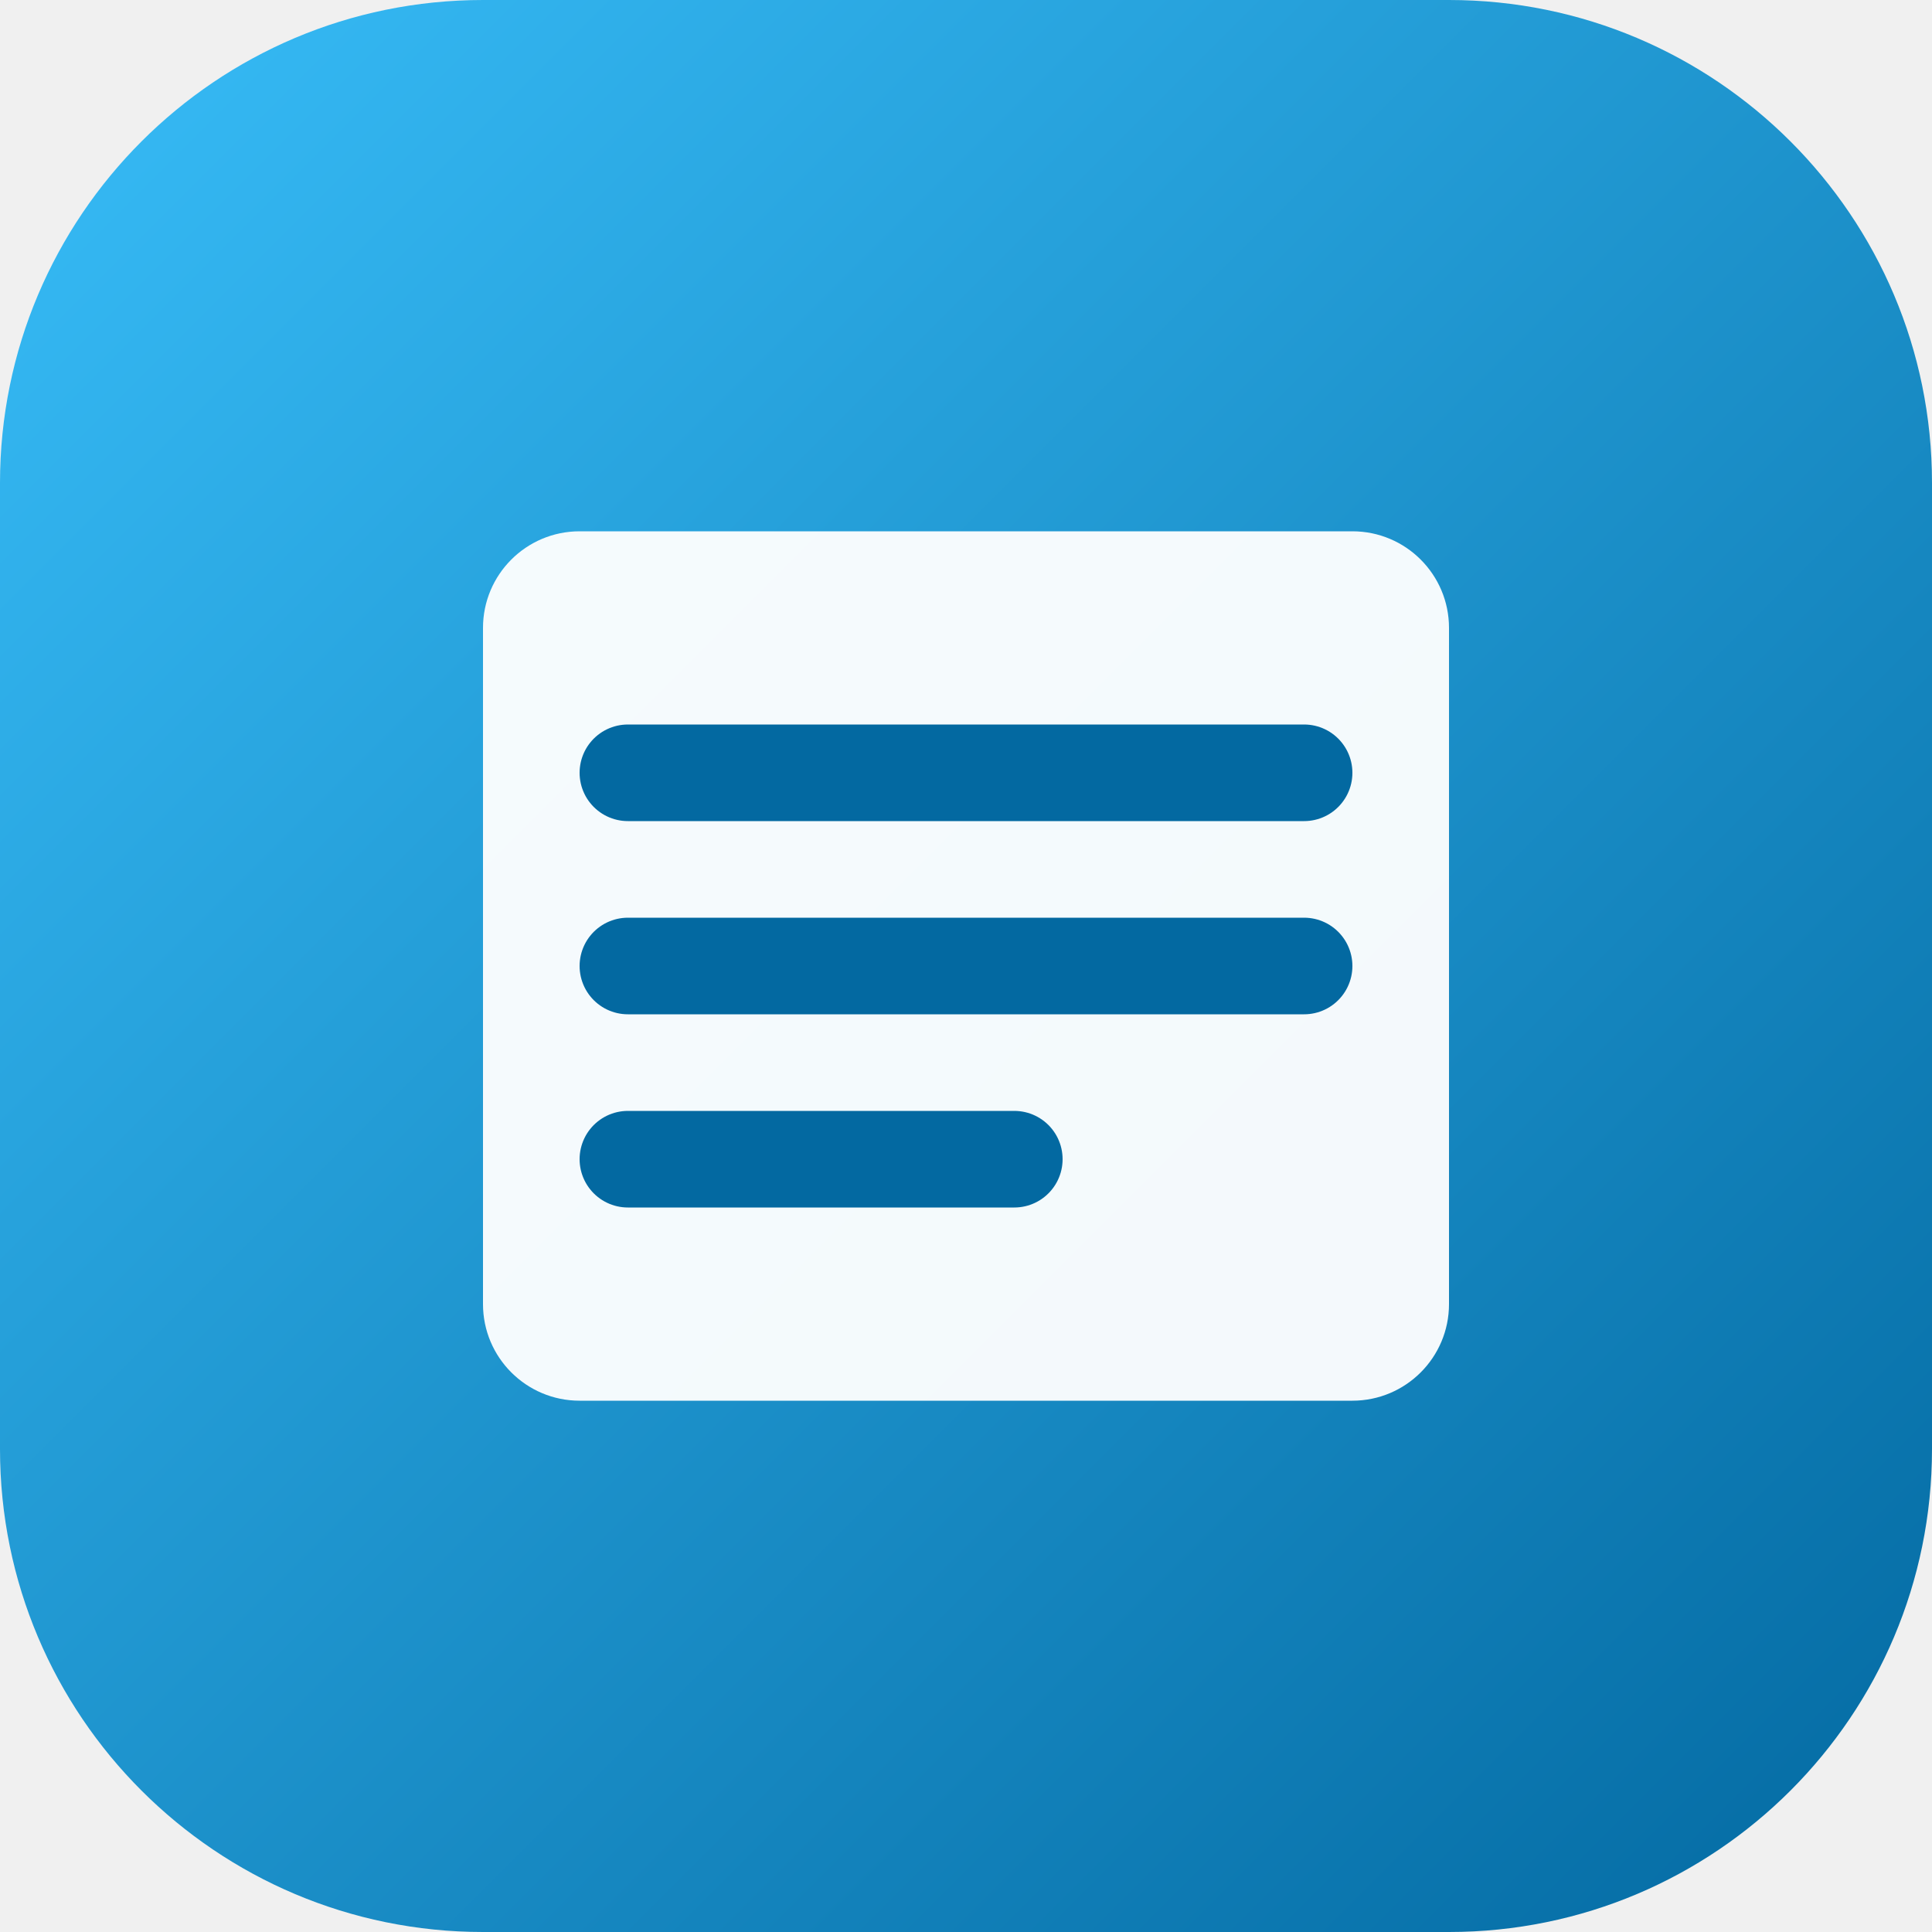
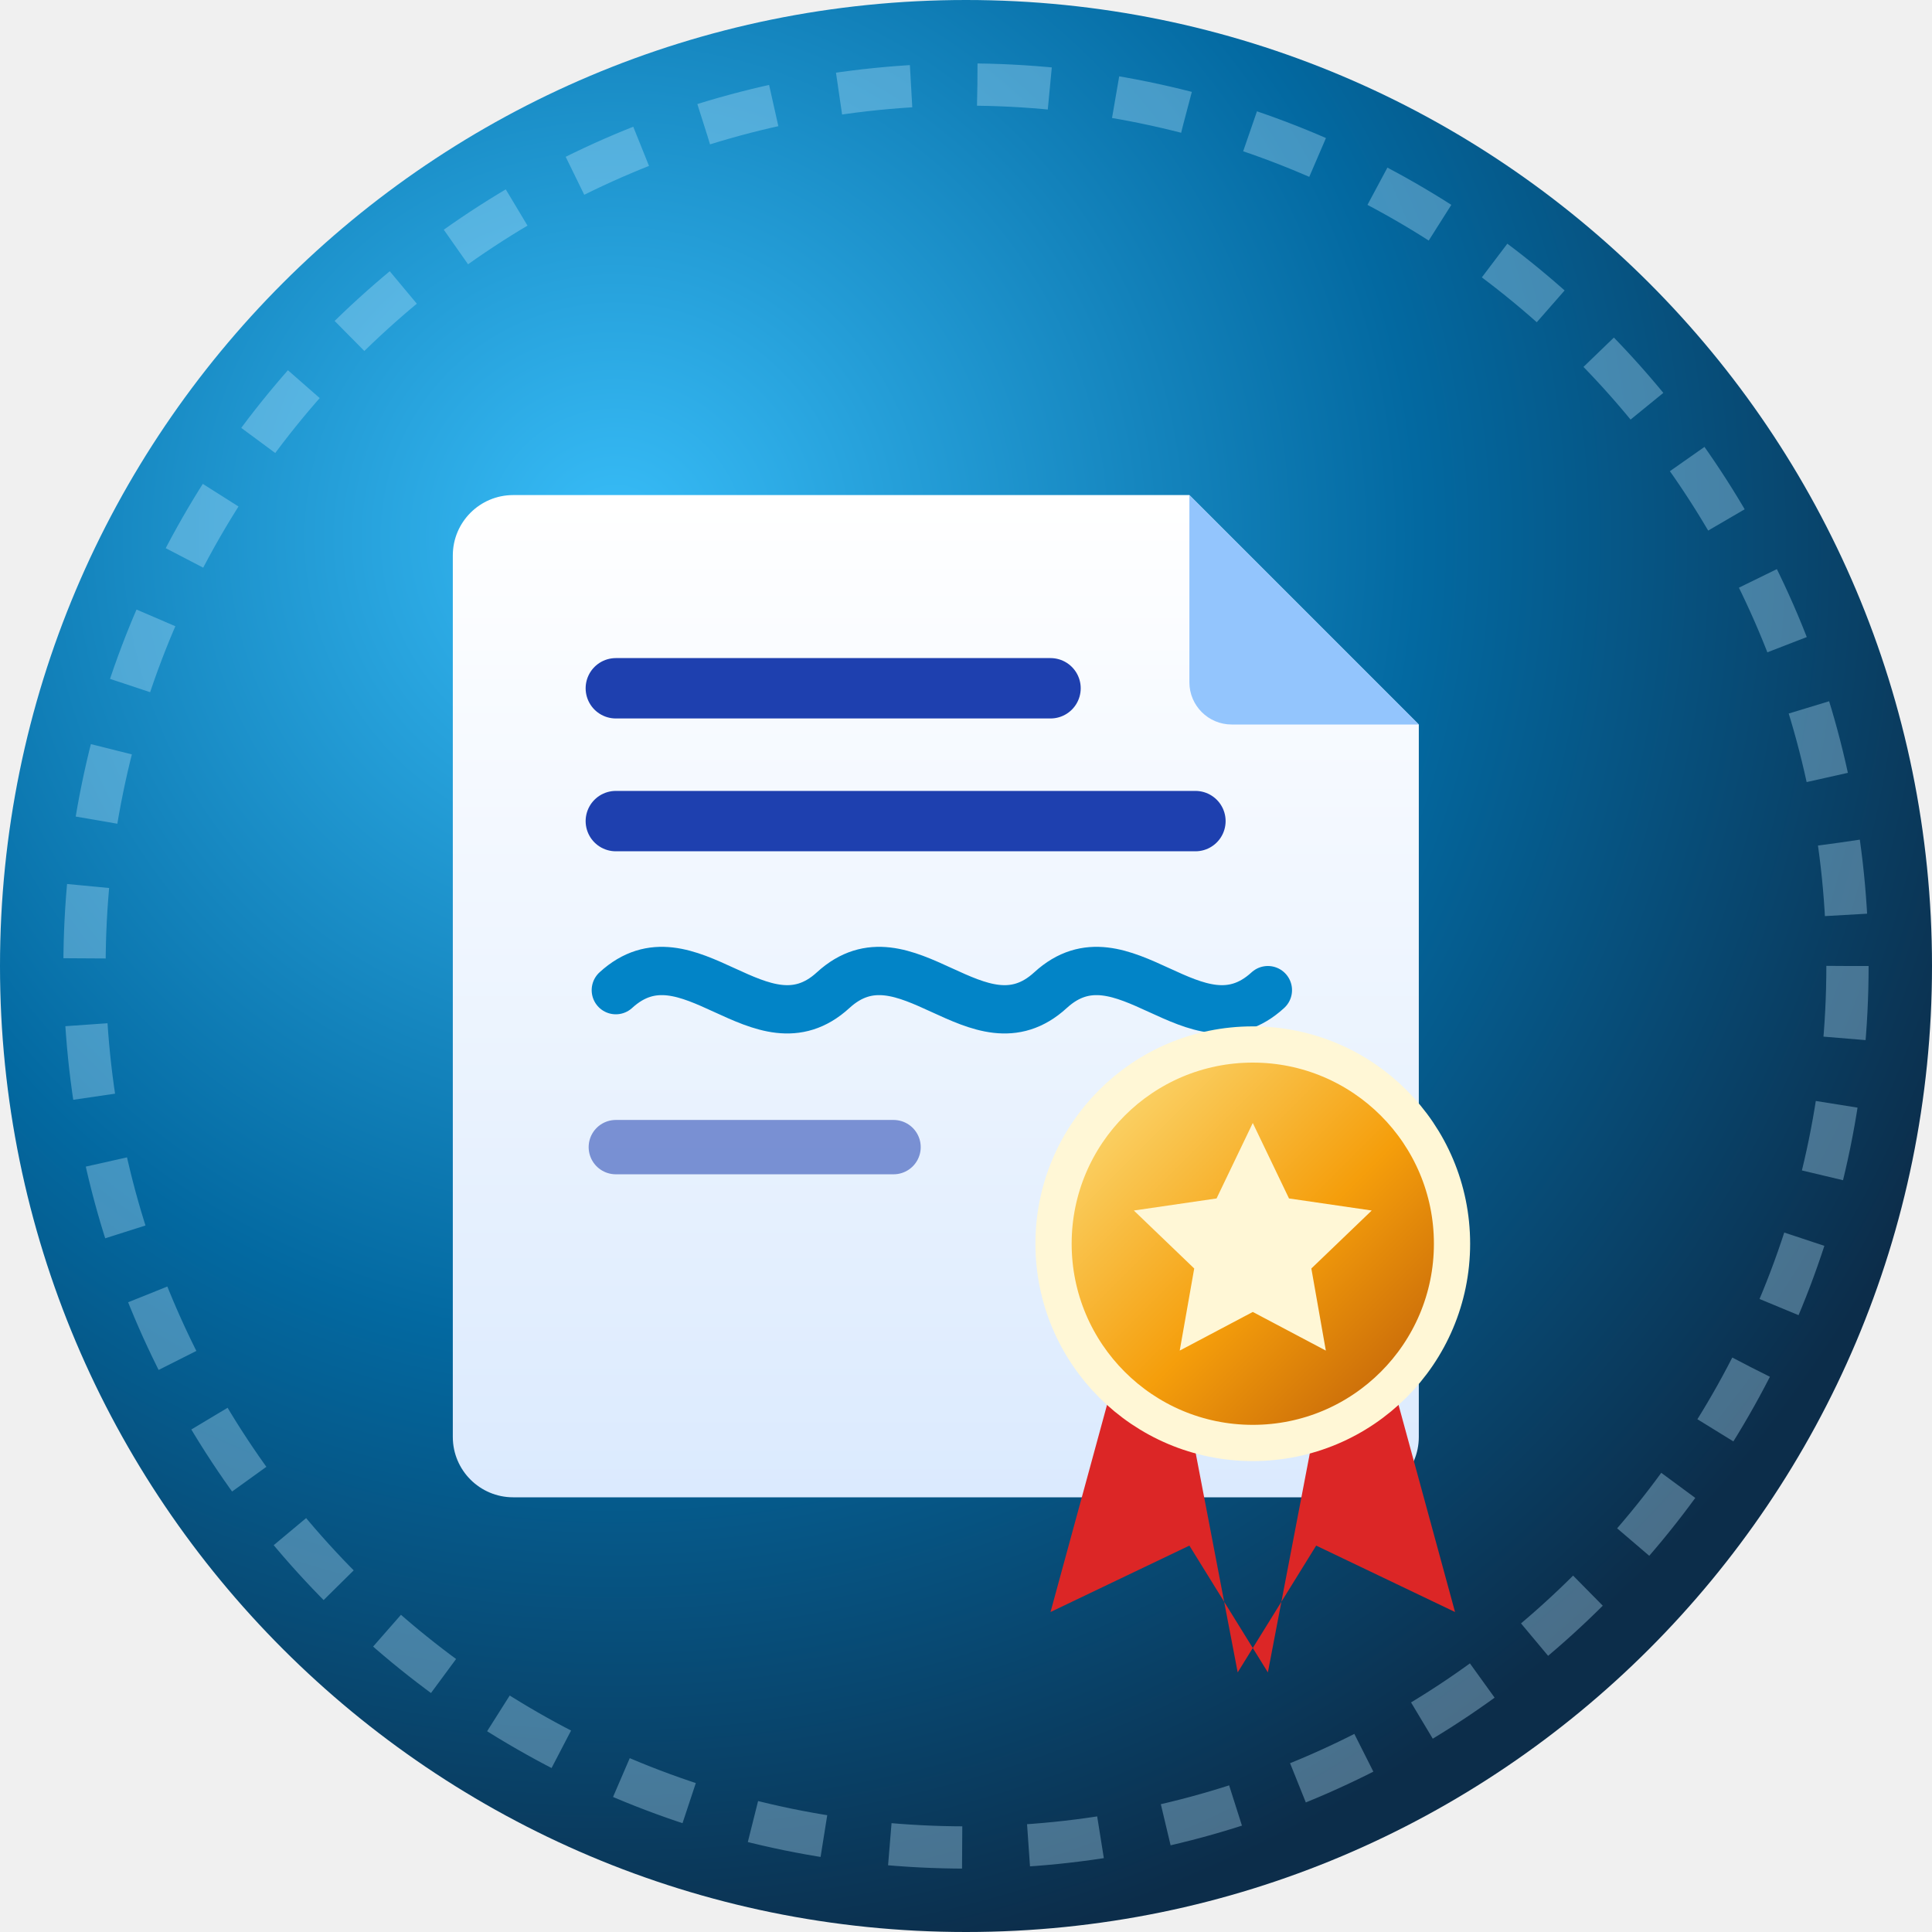
- <svg xmlns="http://www.w3.org/2000/svg" viewBox="0 0 40 40">
+ <svg xmlns="http://www.w3.org/2000/svg" width="64" height="64" viewBox="0 0 32 32">
  <defs>
-     <linearGradient id="b" x1="0" y1="0" x2="1" y2="1">
-       <stop offset="0" stop-color="#38bdf8" />
-       <stop offset="1" stop-color="#0369a1" />
+     <radialGradient id="bd-disc-R0" cx="32%" cy="28%" r="75%">
+       <stop offset="0%" stop-color="#38bdf8" />
+       <stop offset="55%" stop-color="#0369a1" />
+       <stop offset="100%" stop-color="#0c2d4a" />
+     </radialGradient>
+     <linearGradient id="bd-paper-R0" x1="0" y1="0" x2="0" y2="1">
+       <stop offset="0%" stop-color="#ffffff" />
+       <stop offset="100%" stop-color="#dbeafe" />
+     </linearGradient>
+     <linearGradient id="bd-gold-R0" x1="0" y1="0" x2="1" y2="1">
+       <stop offset="0%" stop-color="#fde68a" />
+       <stop offset="55%" stop-color="#f59e0b" />
+       <stop offset="100%" stop-color="#b45309" />
    </linearGradient>
  </defs>
-   <rect width="40" height="40" rx="10" fill="url(#b)" />
-   <rect x="10" y="11" width="20" height="18" rx="2" fill="#fff" opacity=".95" />
-   <path d="M13 16h14M13 20h14M13 24h8" stroke="#0369a1" stroke-width="2" stroke-linecap="round" />
+   <circle cx="16" cy="16" r="16" fill="url(#bd-disc-R0)" />
+   <circle cx="16" cy="16" r="14.6" fill="none" stroke="#bae6fd" stroke-opacity=".35" stroke-width=".7" stroke-dasharray="1.2 1.1" />
+   <path d="M8.5 8.2h11.2l3.8 3.8v11.8a1 1 0 0 1-1 1H8.5a1 1 0 0 1-1-1V9.2a1 1 0 0 1 1-1z" fill="url(#bd-paper-R0)" />
+   <path d="M19.7 8.2v3.1a.7.7 0 0 0 .7.7h3.1z" fill="#93c5fd" />
+   <path d="M10.2 11.4h7.2M10.2 13.6h9.6" stroke="#1e40af" stroke-width="1" stroke-linecap="round" />
+   <path d="M10.2 16.4c1.2-1.1 2.4 1.1 3.6 0s2.4 1.1 3.6 0 2.4 1.1 3.6 0" fill="none" stroke="#0284c7" stroke-width=".8" stroke-linecap="round" />
+   <path d="M10.2 19h4.6" stroke="#1e40af" stroke-opacity=".55" stroke-width=".9" stroke-linecap="round" />
+   <path d="M18.6 22.3l-1.2 4.4 2.3-1.1 1.3 2.1.9-4.7zM22.9 22.3l1.2 4.4-2.3-1.1-1.3 2.1-.9-4.7z" fill="#dc2626" />
+   <circle cx="20.75" cy="20.6" r="3.3" fill="url(#bd-gold-R0)" stroke="#fff7d6" stroke-width=".6" />
+   <path d="M20.75 18.6l.6 1.25 1.37.2-1 .96.24 1.36-1.21-.64-1.21.64.24-1.36-1-.96 1.37-.2z" fill="#fff7d6" />
</svg>
